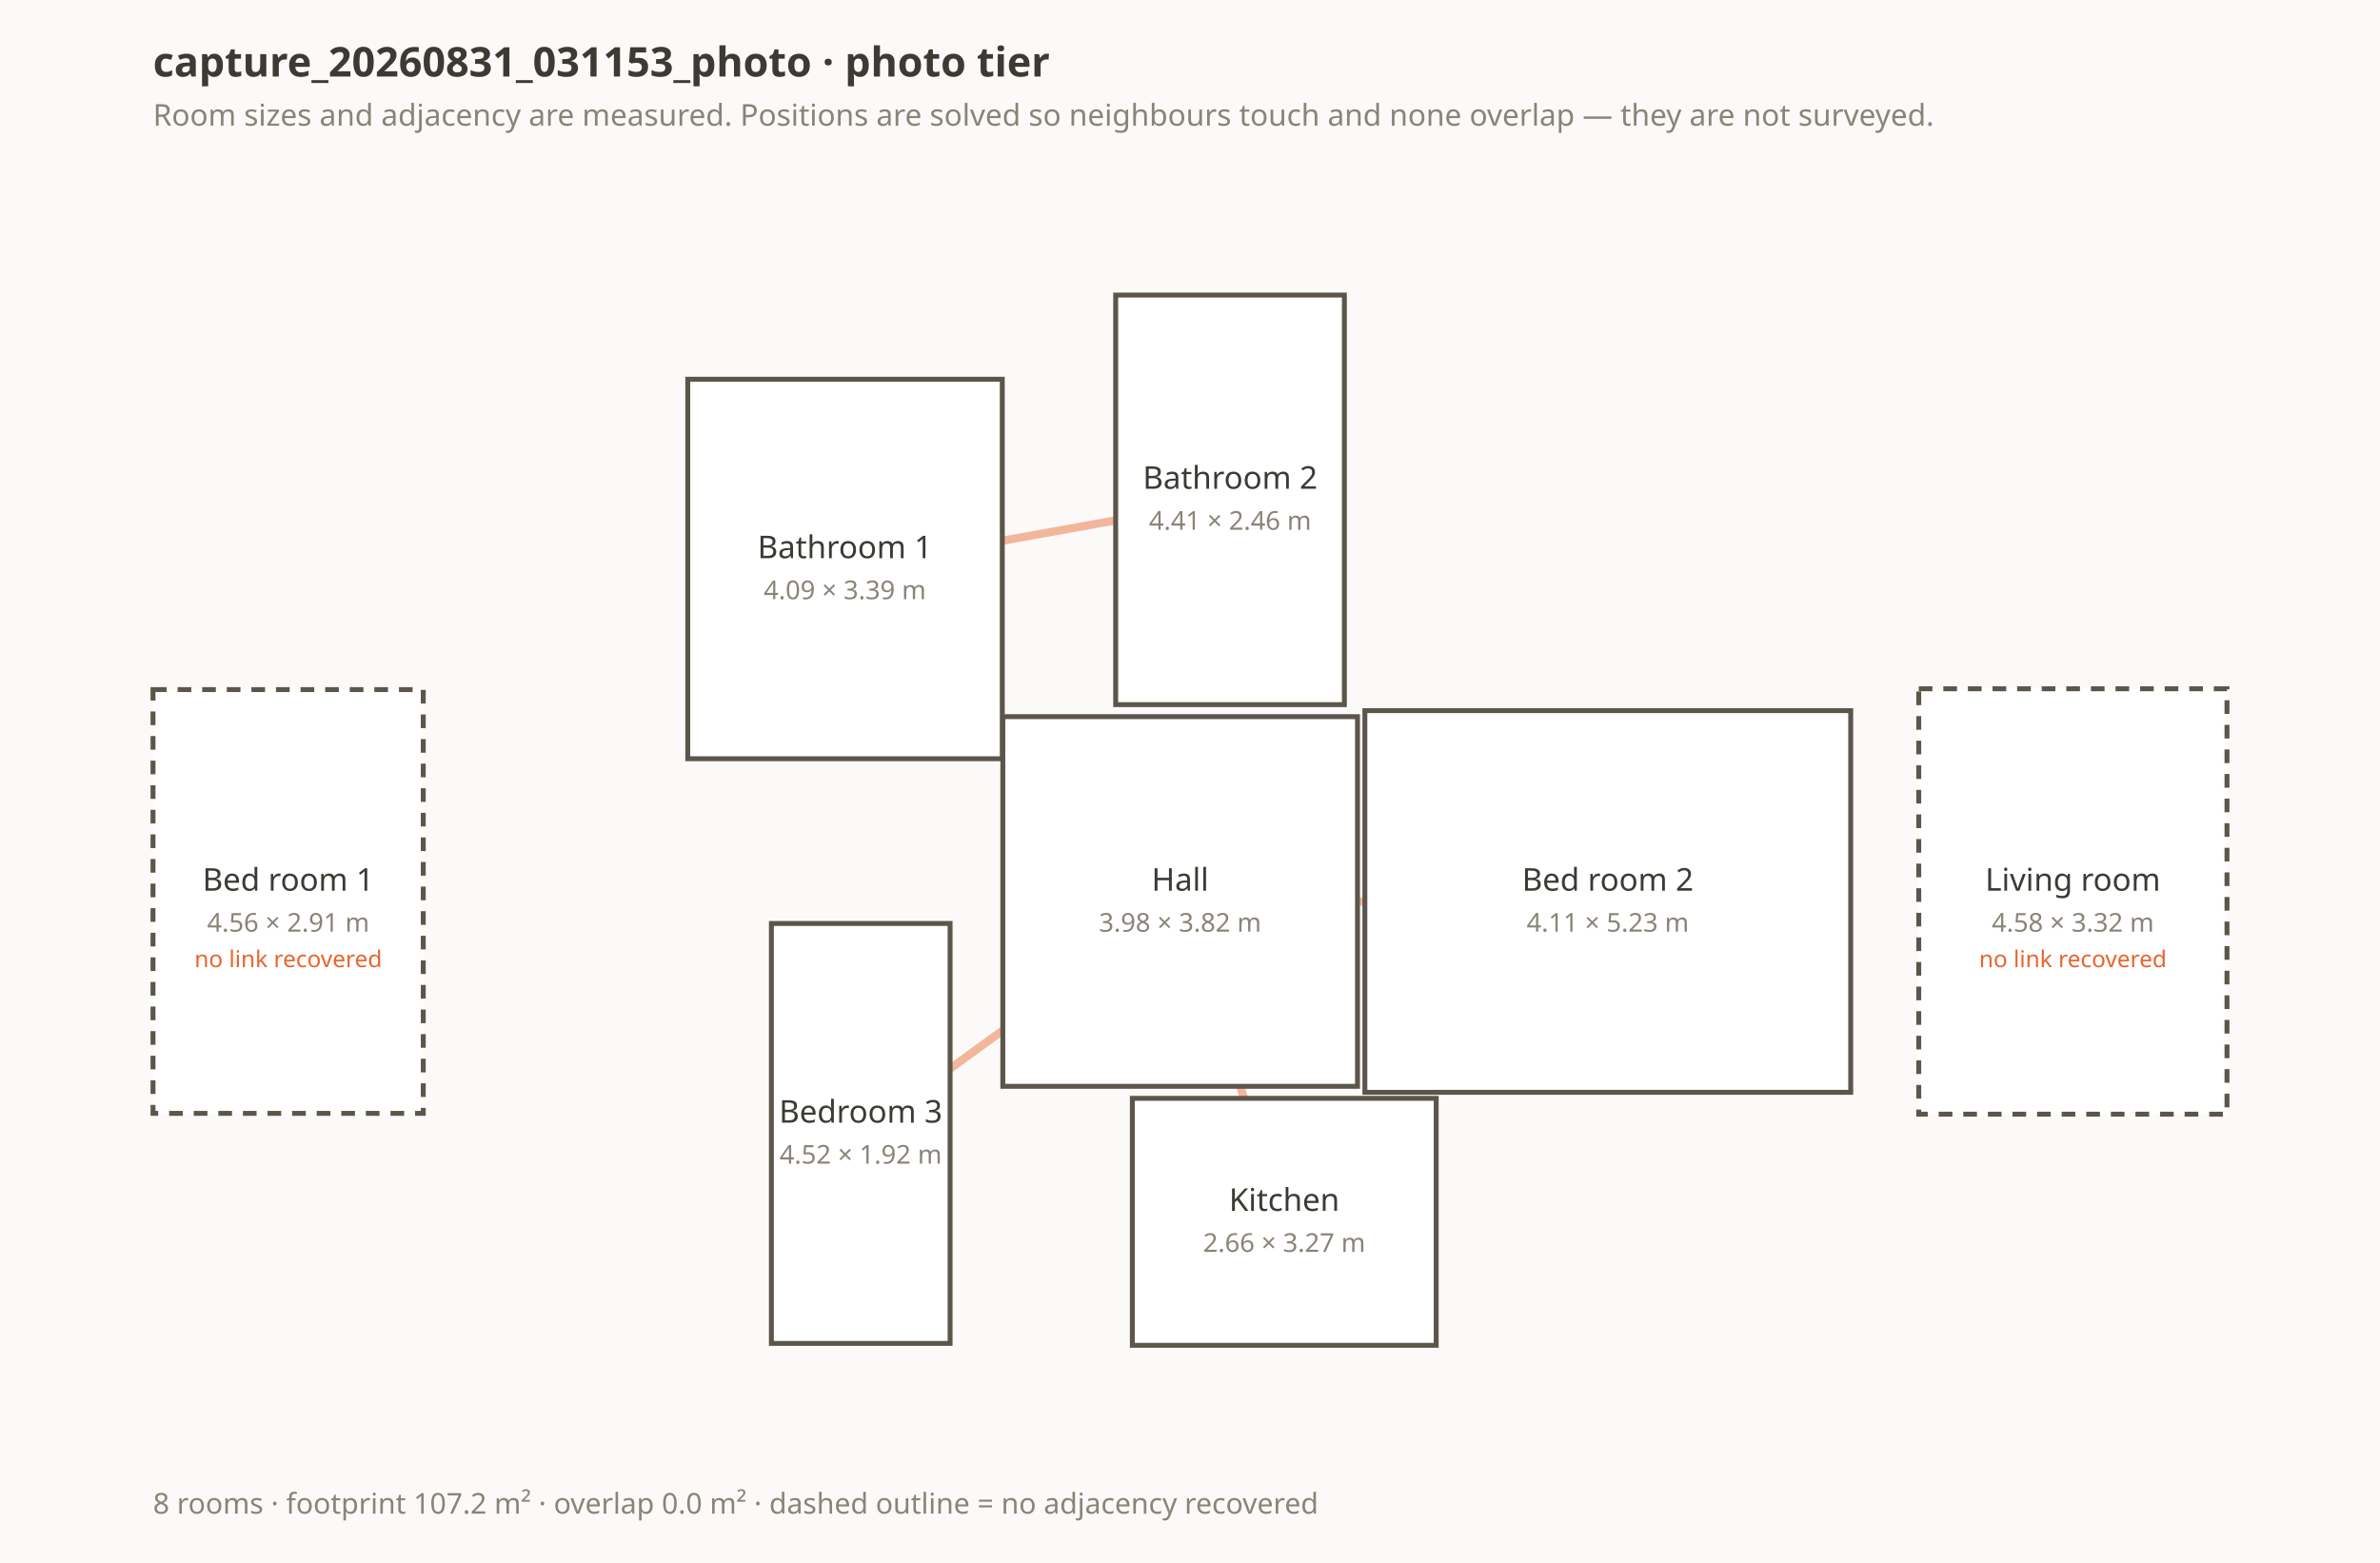
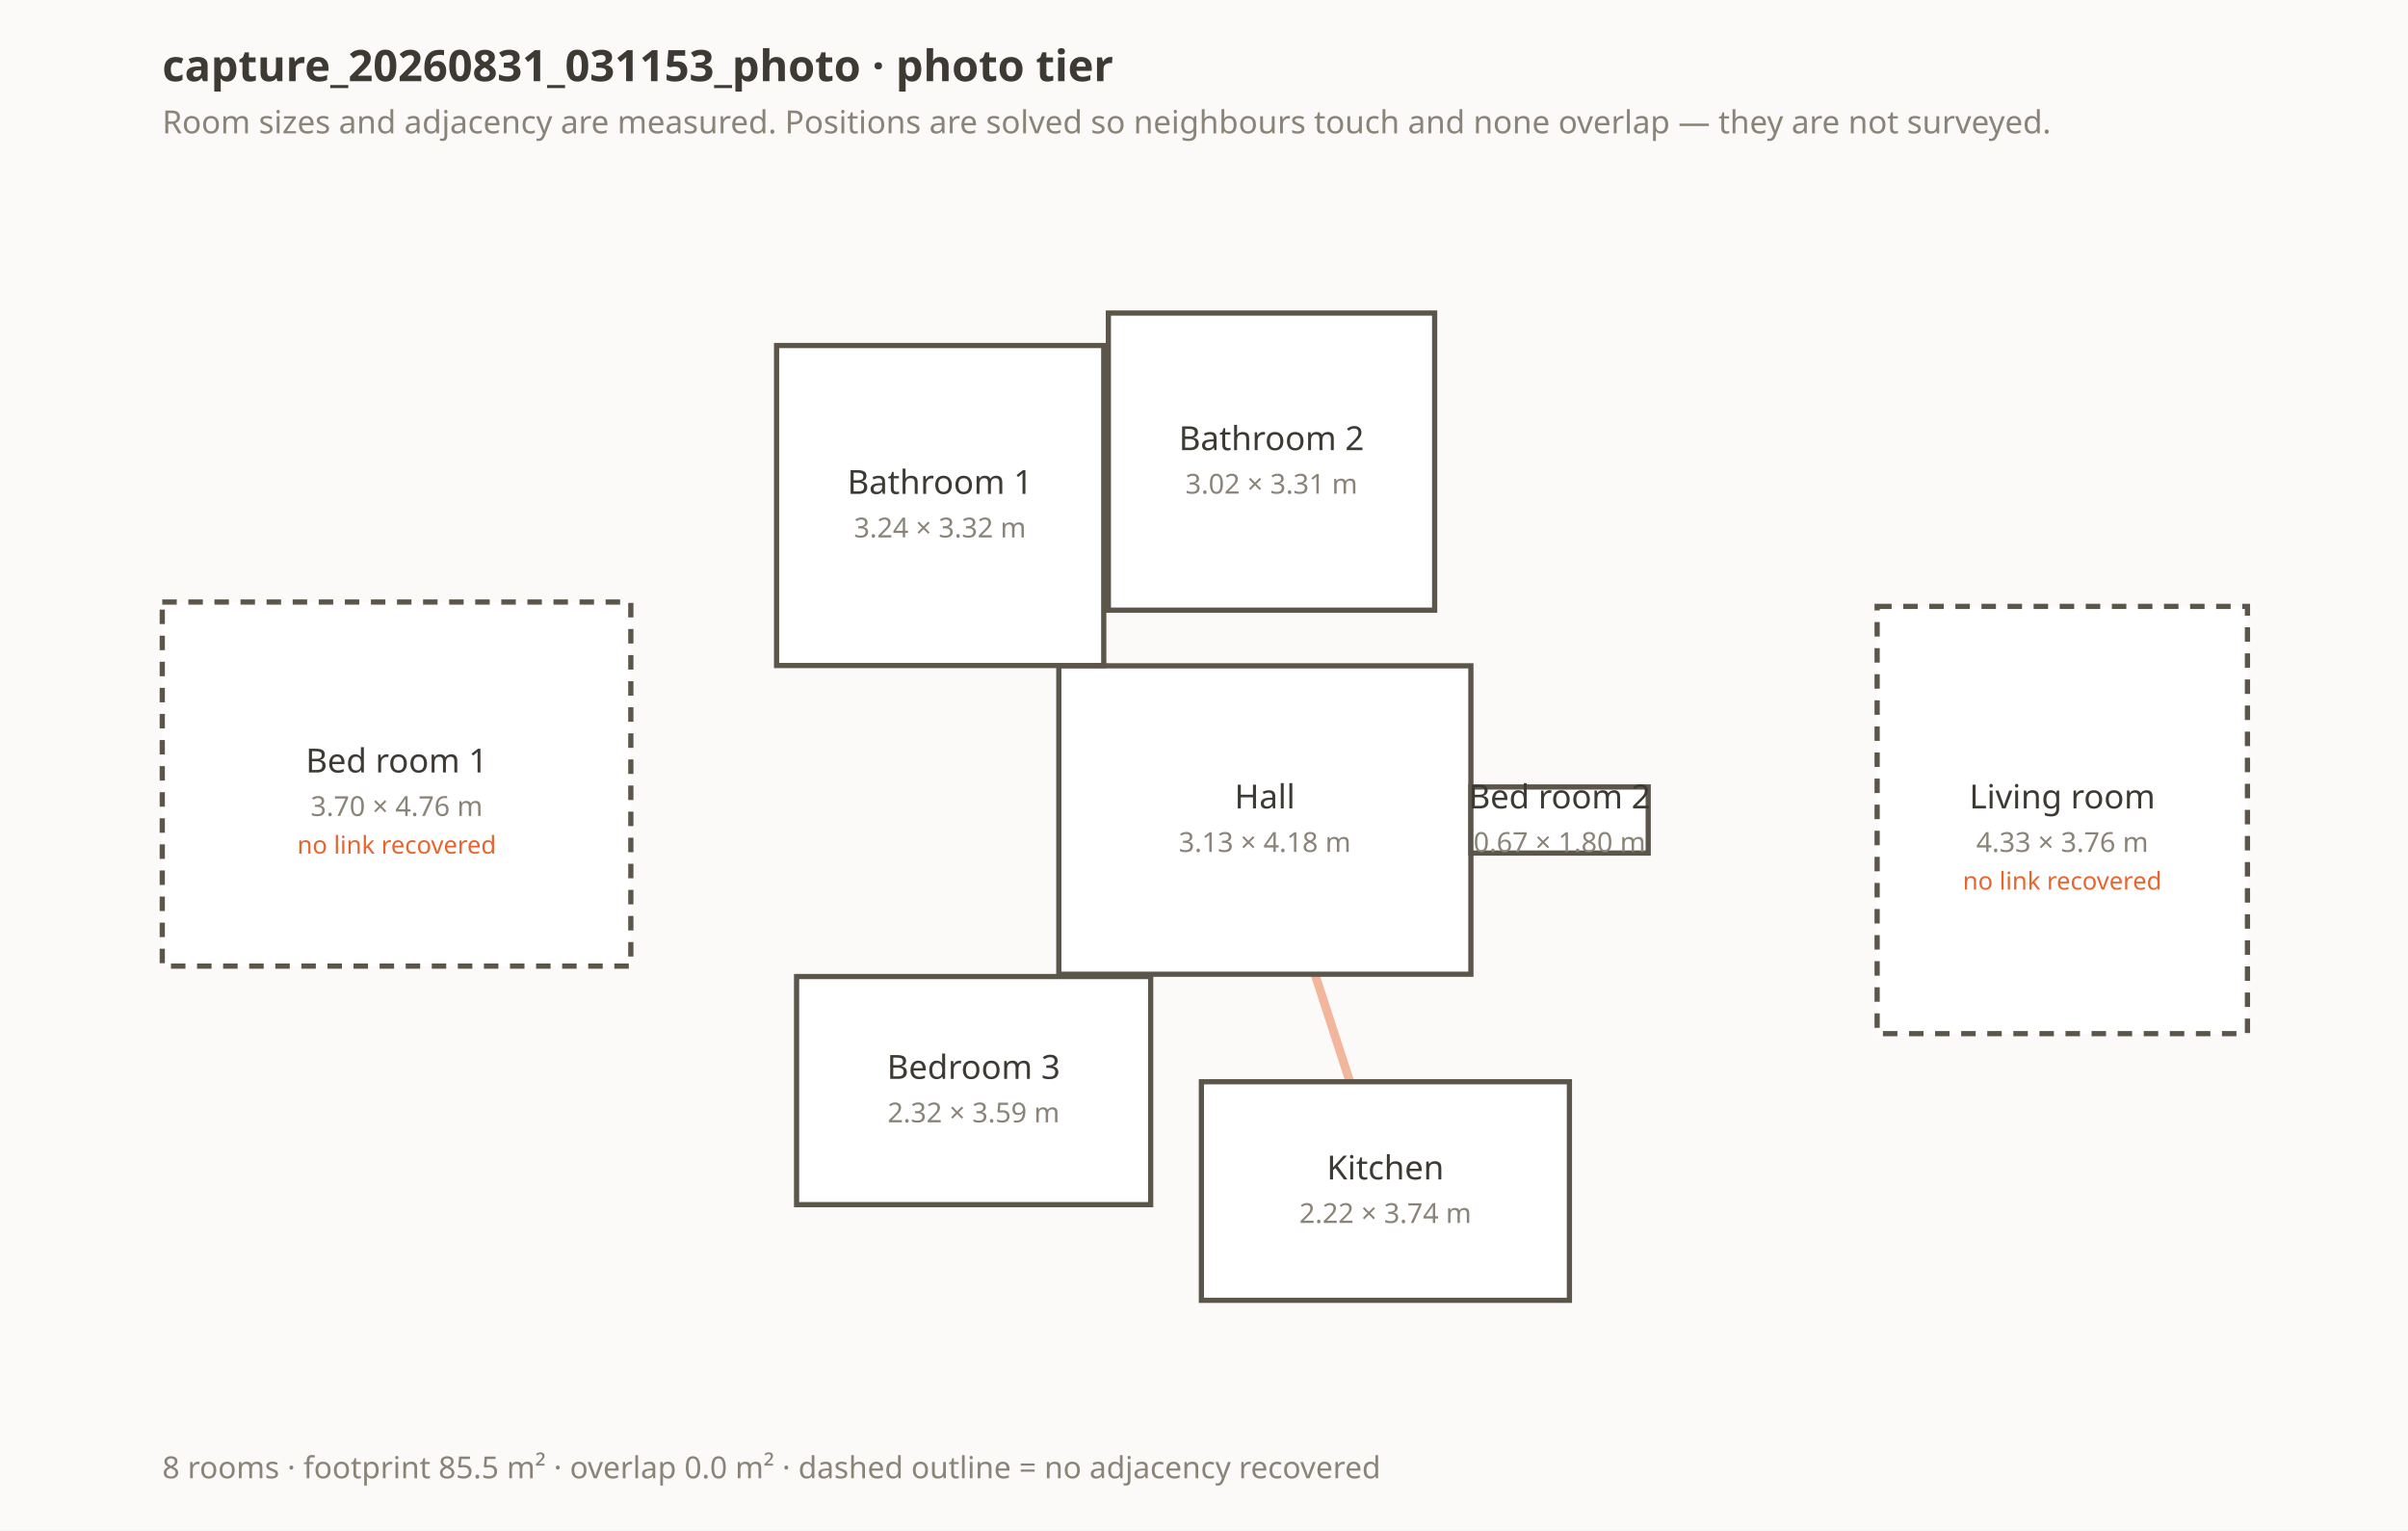
- <svg xmlns="http://www.w3.org/2000/svg" width="871" height="572" viewBox="0 0 871 572" font-family="ui-sans-serif,system-ui,sans-serif">
-   <rect width="871" height="572" fill="#fbfaf8" />
+ <svg xmlns="http://www.w3.org/2000/svg" width="831" height="528" viewBox="0 0 831 528" font-family="ui-sans-serif,system-ui,sans-serif">
+   <rect width="831" height="528" fill="#fbfaf8" />
  <text x="56" y="28" font-size="15" font-weight="600" fill="#3d3a34">capture_20260831_031153_photo · photo tier</text>
  <text x="56" y="46" font-size="11" fill="#8a8377">Room sizes and adjacency are measured. Positions are solved so neighbours touch and none overlap — they are not surveyed.</text>
-   <line x1="431.9" y1="330.0" x2="470.0" y2="447.2" stroke="#e8642e" stroke-width="3.0" stroke-opacity="0.45" />
-   <line x1="315.0" y1="414.9" x2="431.9" y2="330.0" stroke="#e8642e" stroke-width="3.0" stroke-opacity="0.45" />
-   <line x1="588.4" y1="330.0" x2="431.9" y2="330.0" stroke="#e8642e" stroke-width="3.0" stroke-opacity="0.45" />
-   <line x1="309.2" y1="208.3" x2="450.2" y2="182.9" stroke="#e8642e" stroke-width="3.0" stroke-opacity="0.45" />
-   <line x1="309.2" y1="208.3" x2="431.9" y2="330.0" stroke="#e8642e" stroke-width="2.1" stroke-opacity="0.45" />
-   <polygon points="702.2,252.1 815.0,252.1 815.0,407.8 702.2,407.8" fill="#ffffff" stroke="#5c564a" stroke-width="1.8" stroke-dasharray="5 4" />
-   <text x="758.6" y="326.0" font-size="11.5" text-anchor="middle" fill="#3d3a34">Living room</text>
-   <text x="758.6" y="341.0" font-size="9.5" text-anchor="middle" fill="#8a8377">4.58 × 3.32 m</text>
-   <text x="758.6" y="354.0" font-size="8.5" text-anchor="middle" fill="#e8642e">no link recovered</text>
-   <polygon points="367.0,262.3 496.8,262.3 496.8,397.6 367.0,397.6" fill="#ffffff" stroke="#5c564a" stroke-width="1.8" />
-   <text x="431.9" y="326.0" font-size="11.5" text-anchor="middle" fill="#3d3a34">Hall</text>
-   <text x="431.9" y="341.0" font-size="9.5" text-anchor="middle" fill="#8a8377">3.98 × 3.82 m</text>
-   <polygon points="56.0,252.4 154.9,252.4 154.9,407.5 56.0,407.5" fill="#ffffff" stroke="#5c564a" stroke-width="1.8" stroke-dasharray="5 4" />
-   <text x="105.5" y="326.0" font-size="11.5" text-anchor="middle" fill="#3d3a34">Bed room 1</text>
-   <text x="105.5" y="341.0" font-size="9.5" text-anchor="middle" fill="#8a8377">4.56 × 2.91 m</text>
-   <text x="105.5" y="354.0" font-size="8.5" text-anchor="middle" fill="#e8642e">no link recovered</text>
-   <polygon points="499.5,260.1 677.3,260.1 677.3,399.8 499.5,399.8" fill="#ffffff" stroke="#5c564a" stroke-width="1.8" />
-   <text x="588.4" y="326.0" font-size="11.5" text-anchor="middle" fill="#3d3a34">Bed room 2</text>
-   <text x="588.4" y="341.0" font-size="9.5" text-anchor="middle" fill="#8a8377">4.11 × 5.23 m</text>
-   <polygon points="414.4,402.0 525.6,402.0 525.6,492.4 414.4,492.4" fill="#ffffff" stroke="#5c564a" stroke-width="1.8" />
-   <text x="470.0" y="443.2" font-size="11.5" text-anchor="middle" fill="#3d3a34">Kitchen</text>
-   <text x="470.0" y="458.2" font-size="9.5" text-anchor="middle" fill="#8a8377">2.66 × 3.27 m</text>
-   <polygon points="282.3,338.0 347.7,338.0 347.7,491.7 282.3,491.7" fill="#ffffff" stroke="#5c564a" stroke-width="1.8" />
-   <text x="315.0" y="410.9" font-size="11.5" text-anchor="middle" fill="#3d3a34">Bedroom 3</text>
-   <text x="315.0" y="425.9" font-size="9.5" text-anchor="middle" fill="#8a8377">4.52 × 1.92 m</text>
-   <polygon points="251.7,138.8 366.8,138.8 366.8,277.7 251.7,277.7" fill="#ffffff" stroke="#5c564a" stroke-width="1.8" />
-   <text x="309.2" y="204.3" font-size="11.5" text-anchor="middle" fill="#3d3a34">Bathroom 1</text>
-   <text x="309.2" y="219.3" font-size="9.5" text-anchor="middle" fill="#8a8377">4.09 × 3.39 m</text>
-   <polygon points="408.3,108.0 492.0,108.0 492.0,257.9 408.3,257.9" fill="#ffffff" stroke="#5c564a" stroke-width="1.8" />
-   <text x="450.2" y="178.9" font-size="11.5" text-anchor="middle" fill="#3d3a34">Bathroom 2</text>
-   <text x="450.2" y="193.9" font-size="9.5" text-anchor="middle" fill="#8a8377">4.41 × 2.46 m</text>
-   <text x="56" y="554" font-size="10.5" fill="#8a8377">8 rooms · footprint 107.2 m² · overlap 0.0 m² · dashed outline = no adjacency recovered</text>
+   <line x1="436.5" y1="282.9" x2="478.1" y2="410.9" stroke="#e8642e" stroke-width="3.0" stroke-opacity="0.45" />
+   <line x1="336.0" y1="376.2" x2="436.5" y2="282.9" stroke="#e8642e" stroke-width="3.0" stroke-opacity="0.45" />
+   <line x1="538.2" y1="282.9" x2="436.5" y2="282.9" stroke="#e8642e" stroke-width="3.0" stroke-opacity="0.45" />
+   <line x1="324.4" y1="174.4" x2="438.8" y2="159.3" stroke="#e8642e" stroke-width="3.0" stroke-opacity="0.45" />
+   <line x1="324.4" y1="174.4" x2="436.5" y2="282.9" stroke="#e8642e" stroke-width="2.1" stroke-opacity="0.45" />
+   <polygon points="647.8,209.2 775.6,209.2 775.6,356.6 647.8,356.6" fill="#ffffff" stroke="#5c564a" stroke-width="1.8" stroke-dasharray="5 4" />
+   <text x="711.7" y="278.9" font-size="11.5" text-anchor="middle" fill="#3d3a34">Living room</text>
+   <text x="711.7" y="293.9" font-size="9.5" text-anchor="middle" fill="#8a8377">4.33 × 3.76 m</text>
+   <text x="711.7" y="306.9" font-size="8.5" text-anchor="middle" fill="#e8642e">no link recovered</text>
+   <polygon points="365.4,229.7 507.6,229.7 507.6,336.1 365.4,336.1" fill="#ffffff" stroke="#5c564a" stroke-width="1.8" />
+   <text x="436.5" y="278.9" font-size="11.5" text-anchor="middle" fill="#3d3a34">Hall</text>
+   <text x="436.5" y="293.9" font-size="9.5" text-anchor="middle" fill="#8a8377">3.13 × 4.18 m</text>
+   <polygon points="56.0,207.7 217.7,207.7 217.7,333.3 56.0,333.3" fill="#ffffff" stroke="#5c564a" stroke-width="1.8" stroke-dasharray="5 4" />
+   <text x="136.9" y="266.5" font-size="11.5" text-anchor="middle" fill="#3d3a34">Bed room 1</text>
+   <text x="136.9" y="281.5" font-size="9.5" text-anchor="middle" fill="#8a8377">3.70 × 4.76 m</text>
+   <text x="136.9" y="294.5" font-size="8.5" text-anchor="middle" fill="#e8642e">no link recovered</text>
+   <polygon points="507.6,271.5 568.8,271.5 568.8,294.3 507.6,294.3" fill="#ffffff" stroke="#5c564a" stroke-width="1.8" />
+   <text x="538.2" y="278.9" font-size="11.5" text-anchor="middle" fill="#3d3a34">Bed room 2</text>
+   <text x="538.2" y="293.9" font-size="9.5" text-anchor="middle" fill="#8a8377">0.67 × 1.80 m</text>
+   <polygon points="414.6,373.2 541.6,373.2 541.6,448.6 414.6,448.6" fill="#ffffff" stroke="#5c564a" stroke-width="1.8" />
+   <text x="478.1" y="406.9" font-size="11.5" text-anchor="middle" fill="#3d3a34">Kitchen</text>
+   <text x="478.1" y="421.9" font-size="9.5" text-anchor="middle" fill="#8a8377">2.22 × 3.74 m</text>
+   <polygon points="274.9,336.9 397.1,336.9 397.1,415.6 274.9,415.6" fill="#ffffff" stroke="#5c564a" stroke-width="1.8" />
+   <text x="336.0" y="372.2" font-size="11.5" text-anchor="middle" fill="#3d3a34">Bedroom 3</text>
+   <text x="336.0" y="387.2" font-size="9.5" text-anchor="middle" fill="#8a8377">2.32 × 3.59 m</text>
+   <polygon points="268.0,119.2 380.9,119.2 380.9,229.6 268.0,229.6" fill="#ffffff" stroke="#5c564a" stroke-width="1.8" />
+   <text x="324.4" y="170.4" font-size="11.5" text-anchor="middle" fill="#3d3a34">Bathroom 1</text>
+   <text x="324.4" y="185.4" font-size="9.5" text-anchor="middle" fill="#8a8377">3.24 × 3.32 m</text>
+   <polygon points="382.5,108.0 495.1,108.0 495.1,210.5 382.5,210.5" fill="#ffffff" stroke="#5c564a" stroke-width="1.8" />
+   <text x="438.8" y="155.3" font-size="11.5" text-anchor="middle" fill="#3d3a34">Bathroom 2</text>
+   <text x="438.8" y="170.3" font-size="9.5" text-anchor="middle" fill="#8a8377">3.02 × 3.31 m</text>
+   <text x="56" y="510" font-size="10.5" fill="#8a8377">8 rooms · footprint 85.5 m² · overlap 0.0 m² · dashed outline = no adjacency recovered</text>
</svg>
